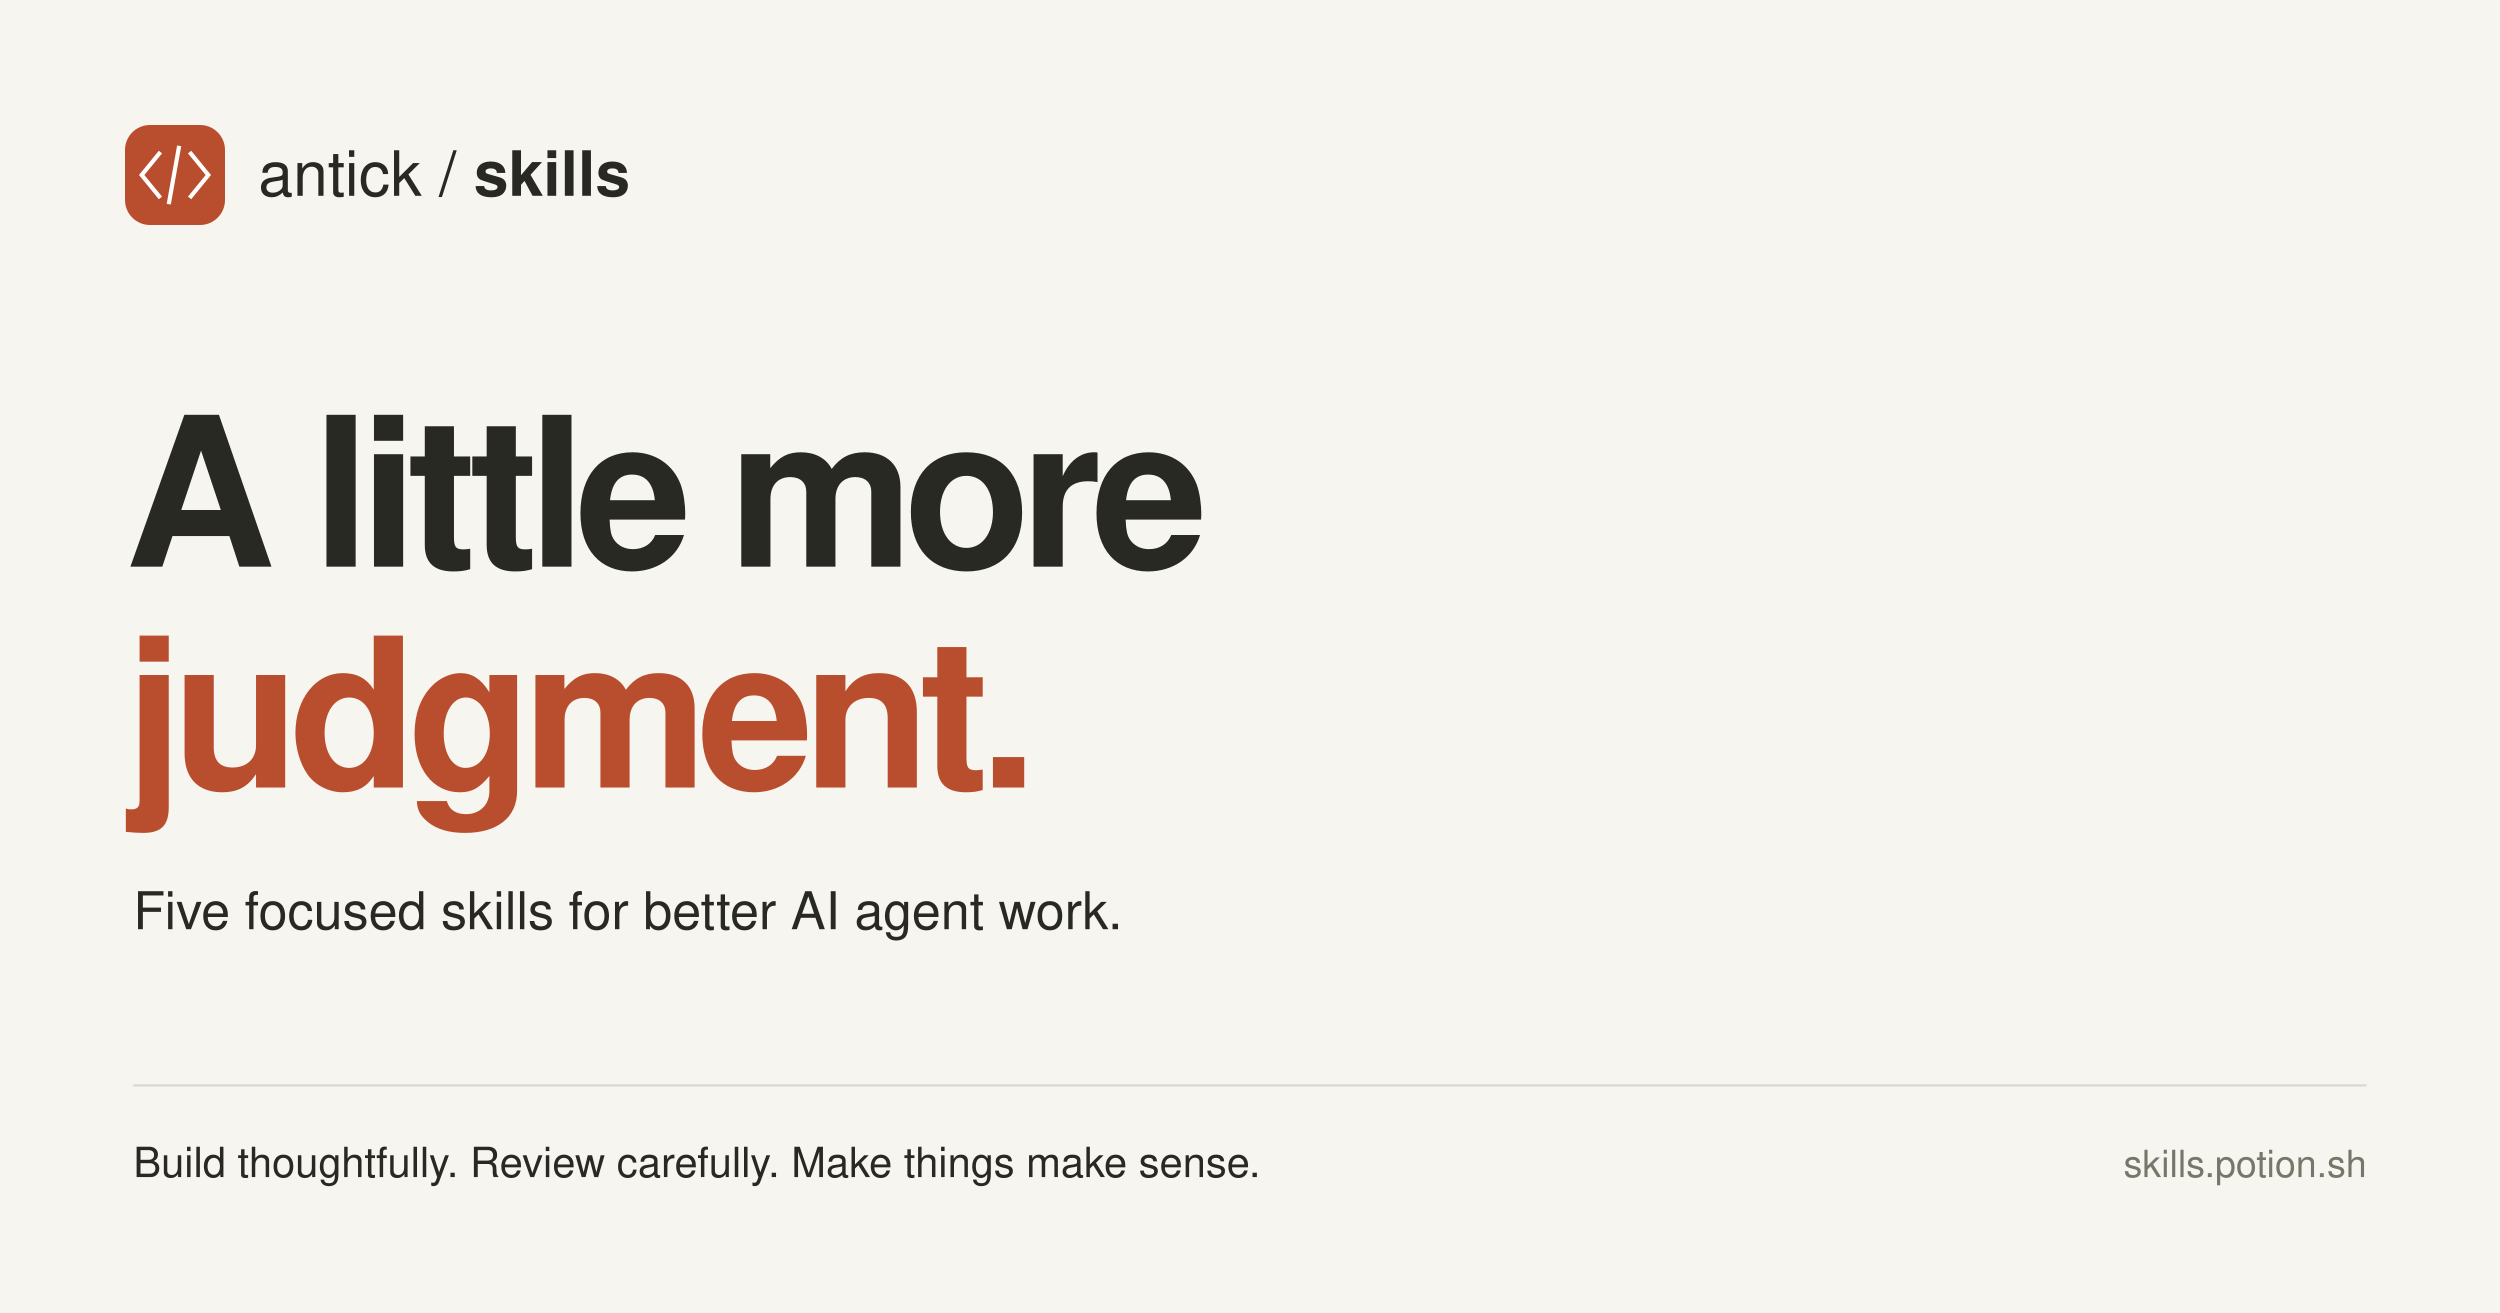
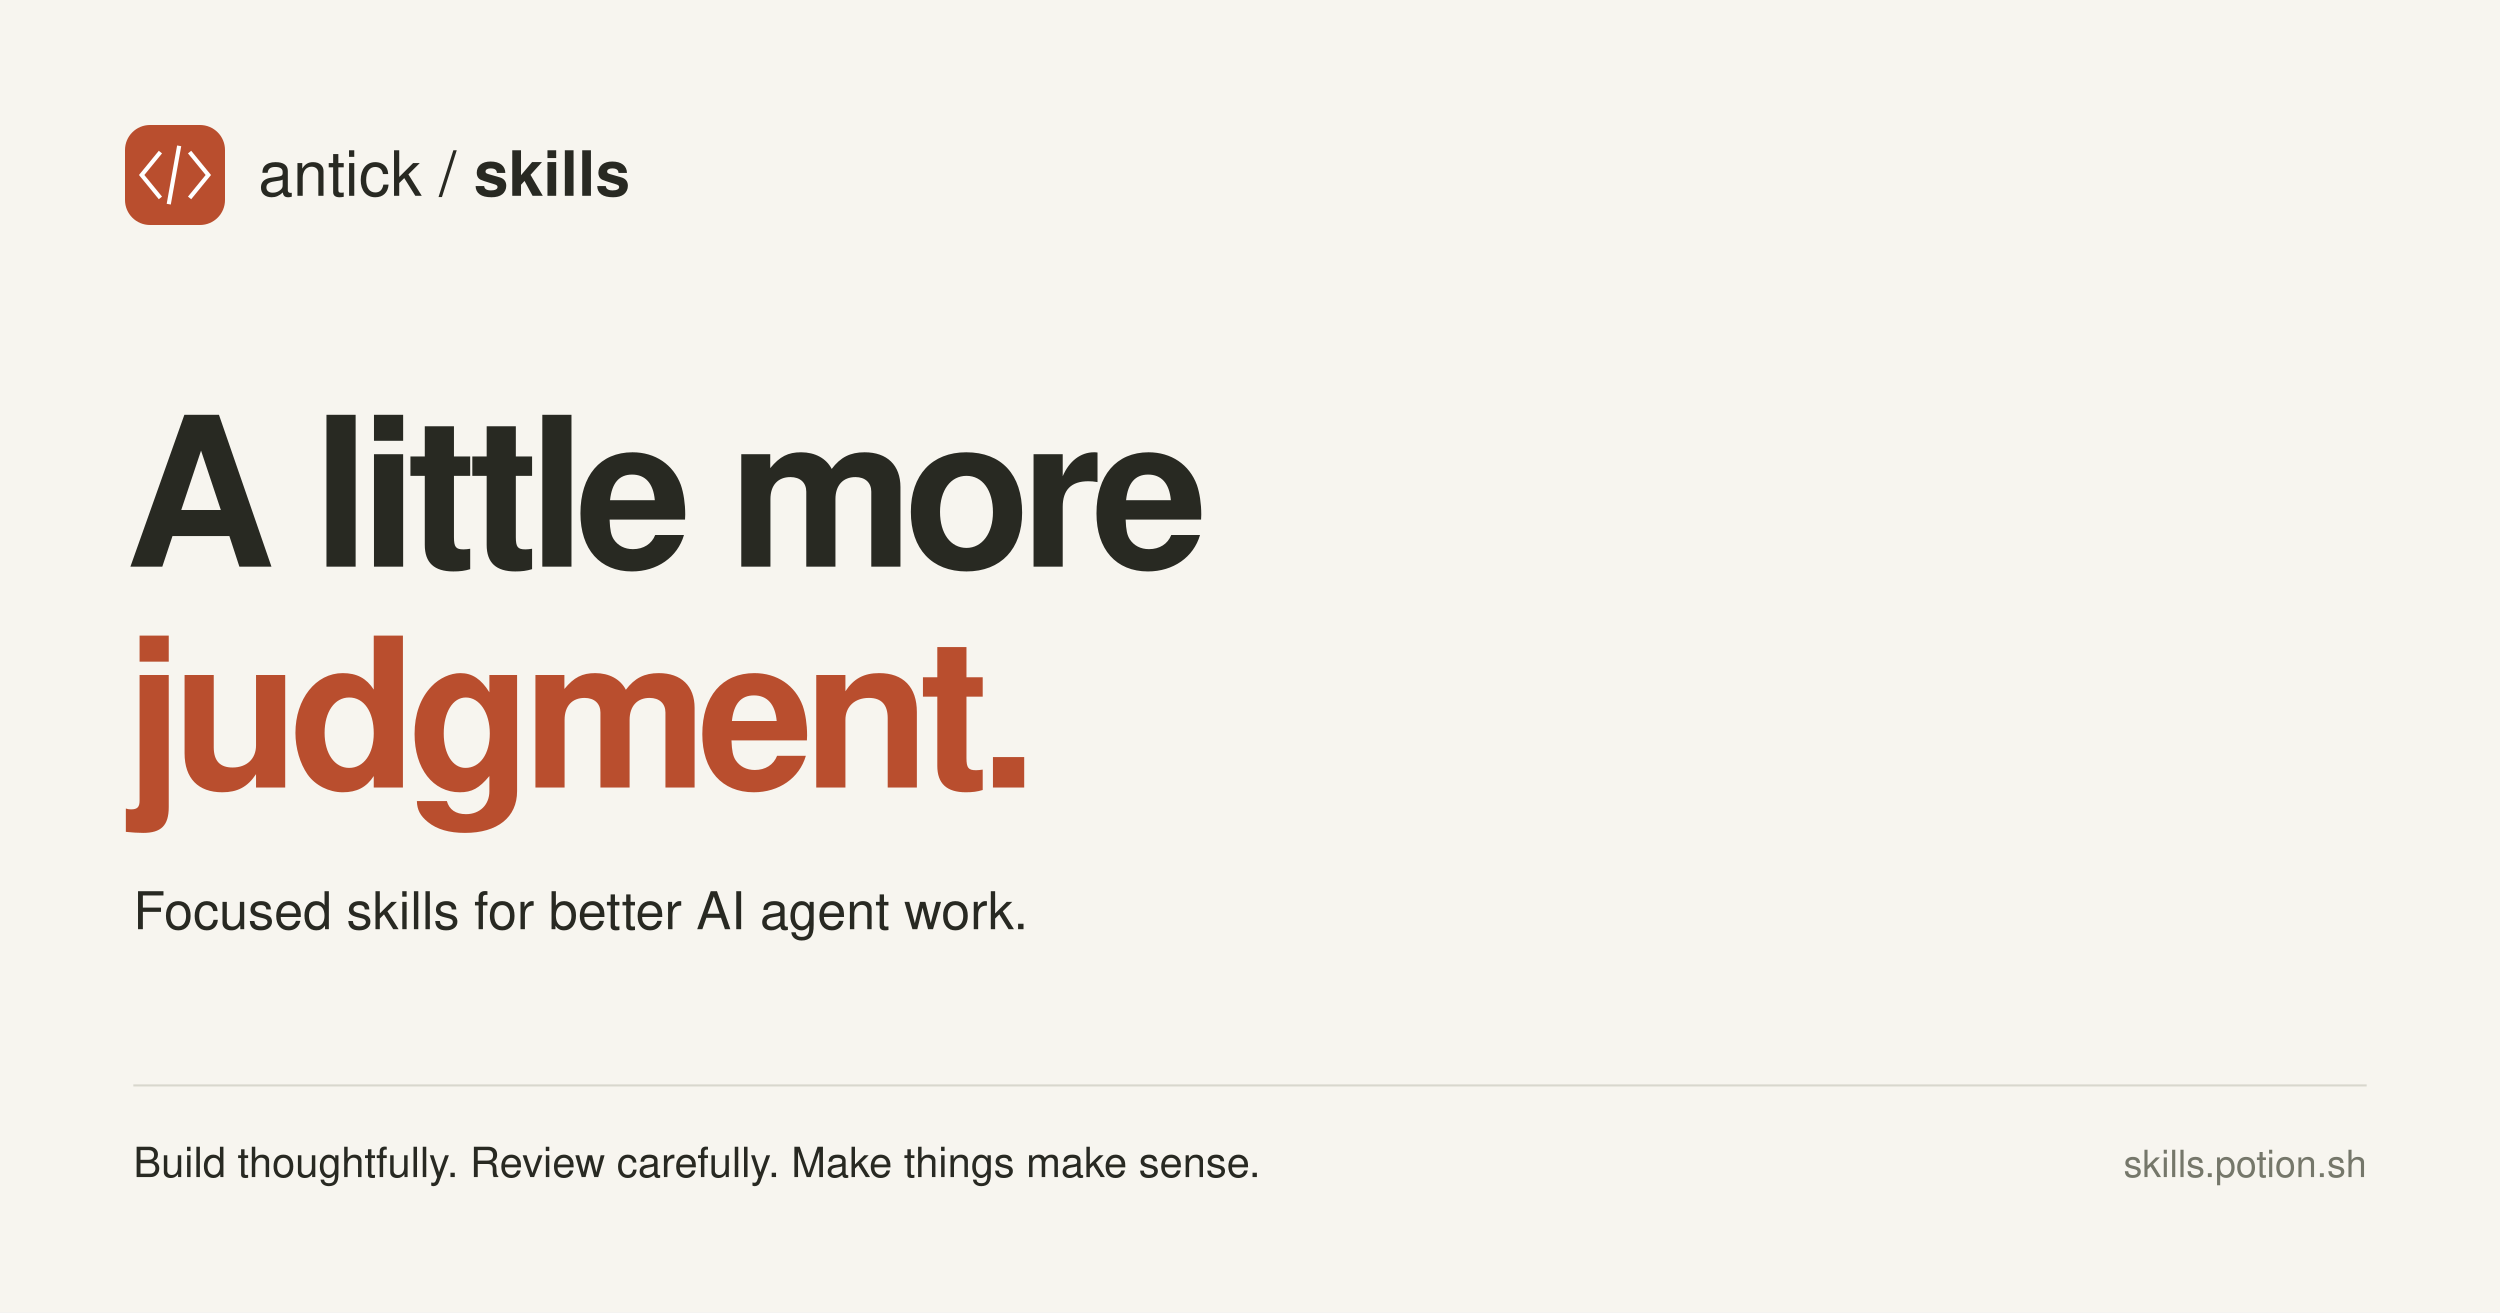
<svg xmlns="http://www.w3.org/2000/svg" width="1200" height="630" viewBox="0 0 1200 630">
  <rect width="1200" height="630" fill="#f7f5ef" />
  <rect x="60" y="60" width="48" height="48" rx="12" fill="#b94e2e" />
  <path d="m77 73-9 11 9 11m14-22 9 11-9 11m-5-25-5 28" fill="none" stroke="#fff" stroke-width="2" />
  <g font-family="Helvetica, Arial, sans-serif" fill="#282922">
    <text x="124" y="94" font-size="30">antick / <tspan font-weight="700">skills</tspan>
    </text>
    <text x="60" y="272" font-size="100" font-weight="700" letter-spacing="-5">A little more</text>
    <text x="60" y="378" font-size="100" font-weight="700" letter-spacing="-5" fill="#b94e2e">judgment.</text>
-     <text x="64" y="446" font-size="25">Five focused skills for better AI agent work.</text>
+     <text x="64" y="446" font-size="25">Focused skills for better AI agent work.</text>
    <path d="M64 521h1072" stroke="#d8d7cd" />
    <text x="64" y="565" font-size="20">Build thoughtfully. Review carefully. Make things make sense.</text>
    <text x="1136" y="565" font-size="18" text-anchor="end" fill="#75776a">skills.potion.sh</text>
  </g>
</svg>
